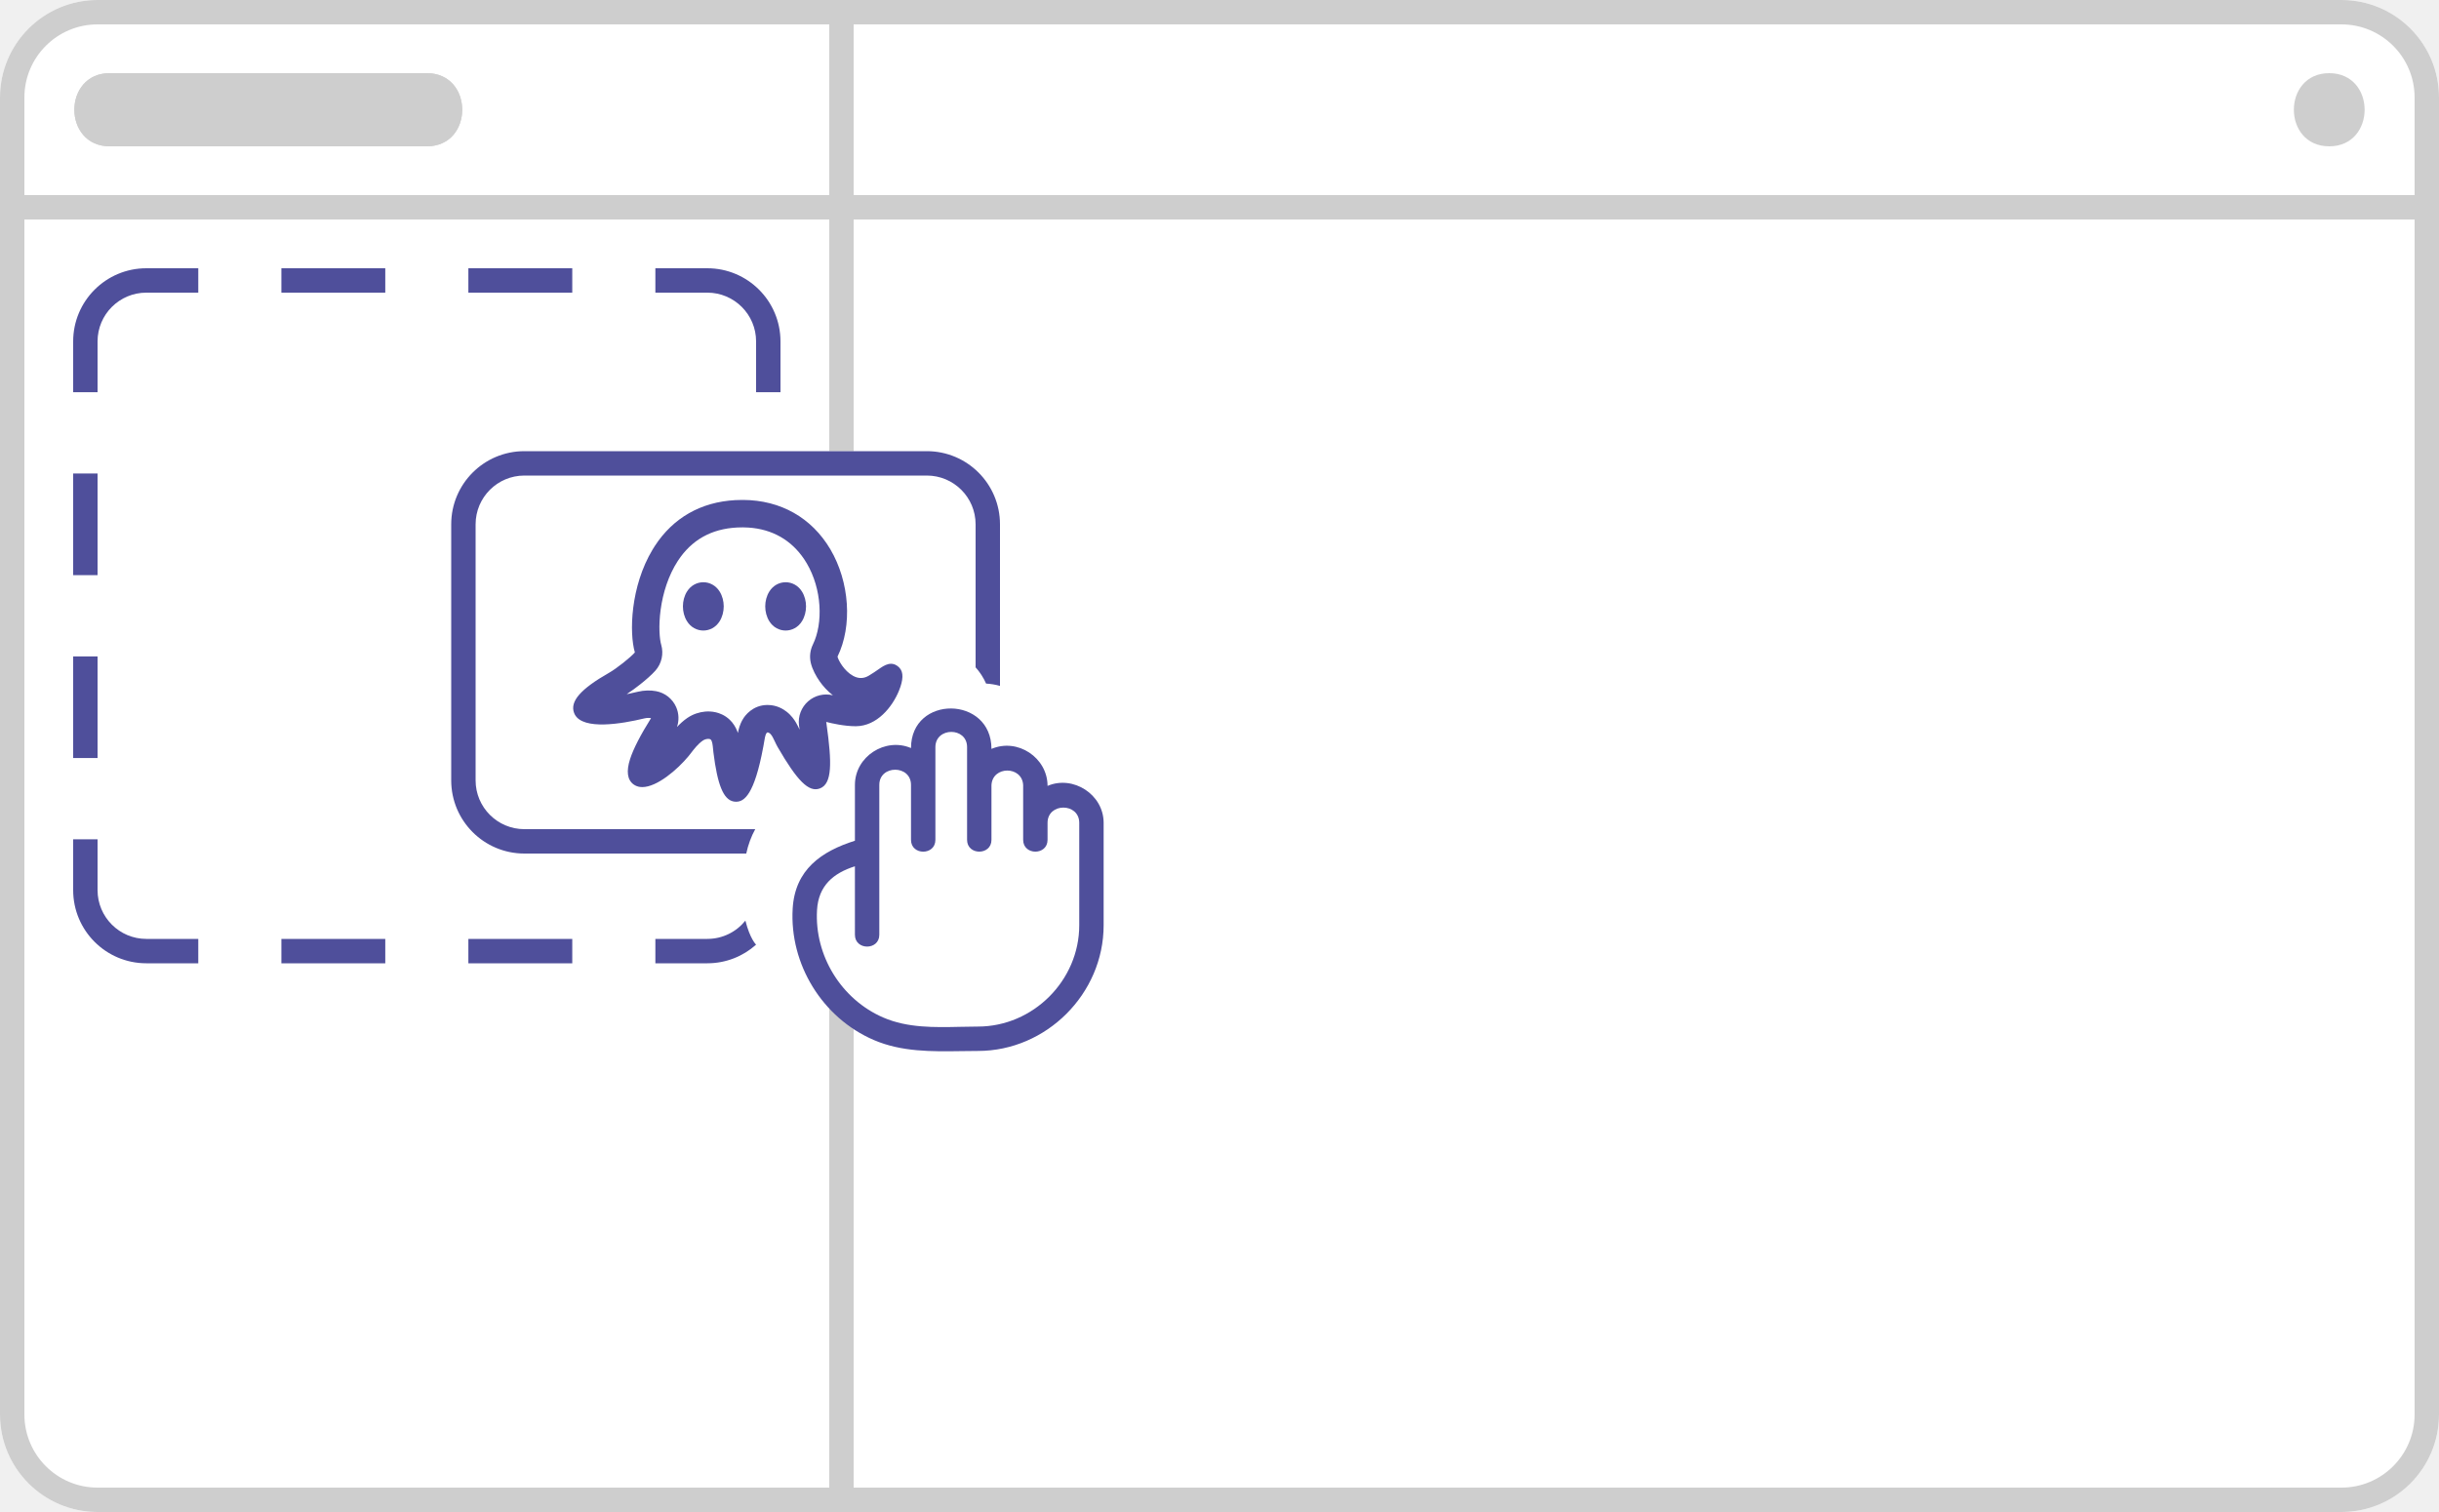
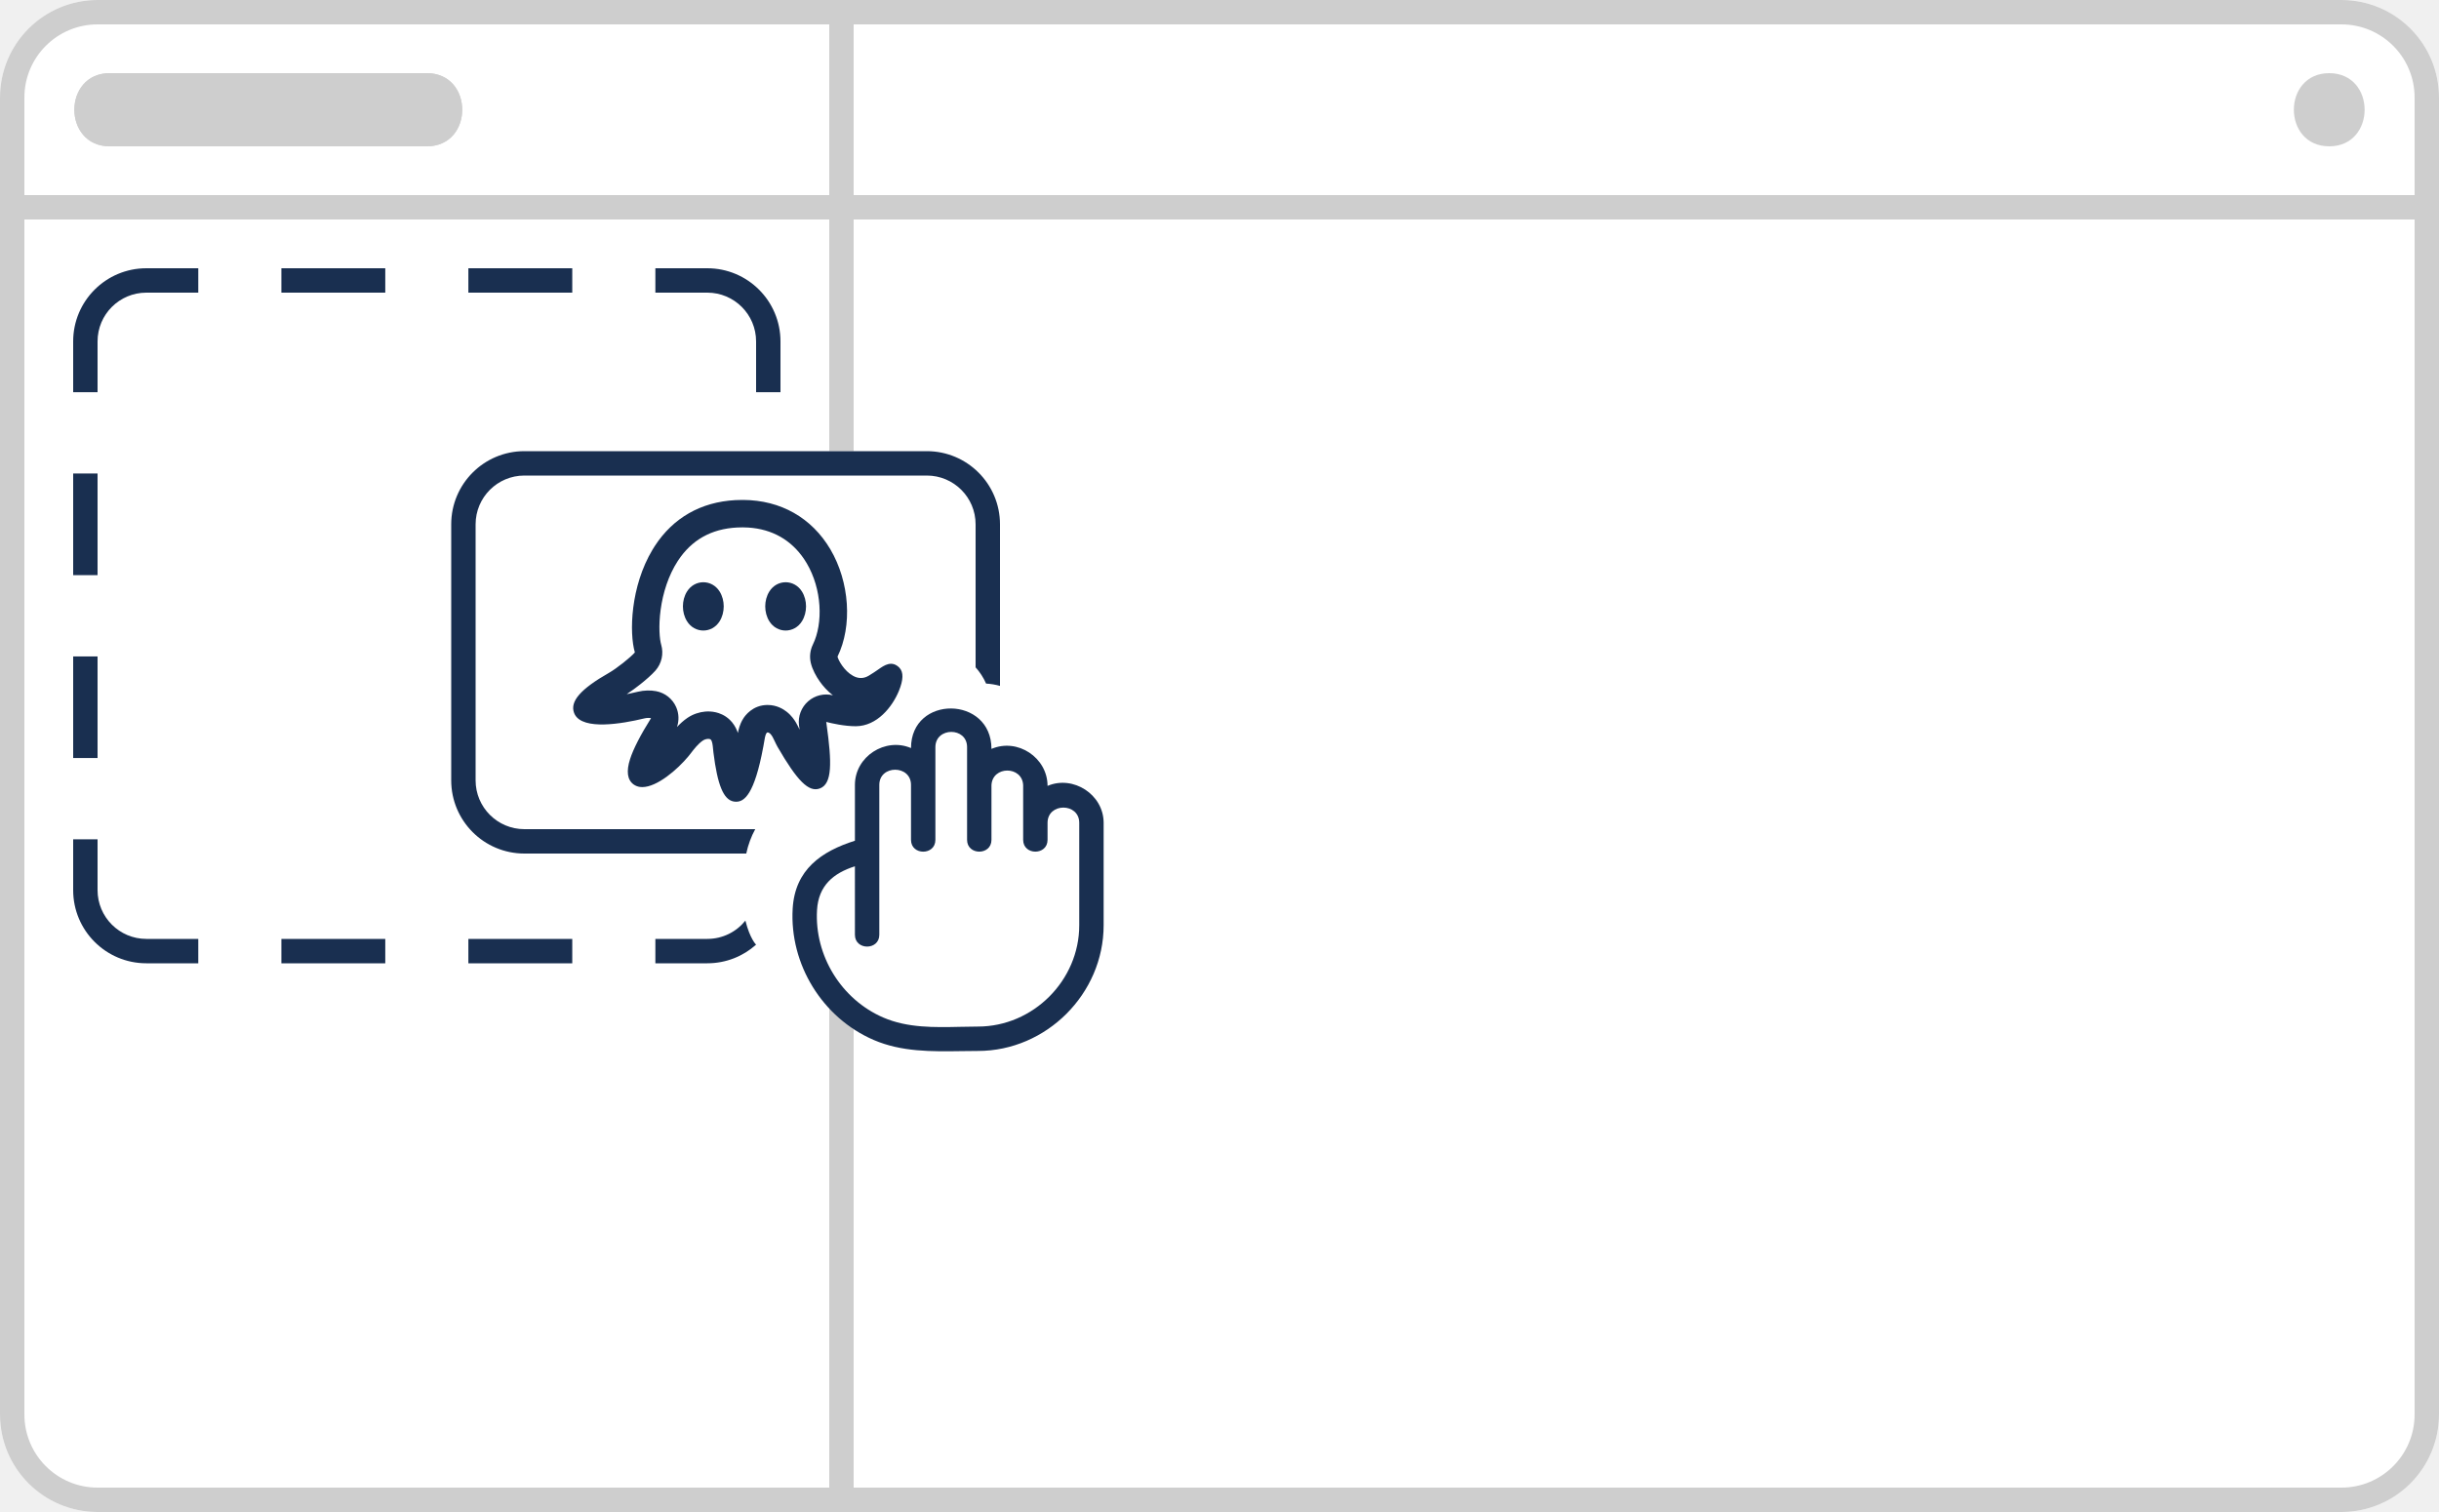
<svg xmlns="http://www.w3.org/2000/svg" width="200" height="124" viewBox="0 0 200 124" fill="none">
  <g clip-path="url(#clip0_7263_160)">
    <path d="M0 8C0 3.582 3.582 0 8 0H192C196.418 0 200 3.582 200 8V116C200 120.418 196.418 124 192 124H8C3.582 124 0 120.418 0 116V8Z" fill="white" />
    <path d="M9 6H35C38.869 6 38.869 12 35 12H9C5.131 12 5.131 6 9 6Z" fill="#CECECE" />
    <path d="M191 6C194.869 6 194.869 12 191 12C187.131 12 187.131 6 191 6Z" fill="#CECECE" />
    <path fill-rule="evenodd" clip-rule="evenodd" d="M0 8C0 3.582 3.582 0 8 0H192C196.418 0 200 3.582 200 8V116C200 120.418 196.418 124 192 124H8C3.582 124 0 120.418 0 116V8ZM198 8C198 4.686 195.314 2 192 2H70V16H198V8ZM2 8C2 4.686 4.686 2 8 2H68V16H2V8ZM35 6H9C5.131 6 5.131 12 9 12H35C38.869 12 38.869 6 35 6ZM2 116C2 119.314 4.686 122 8 122H68V81.289C69 81.951 70 82.32 70 82.32V122H192C195.314 122 198 119.314 198 116V18H70V37H68V18H2V116Z" fill="#CECECE" />
-     <path fill-rule="evenodd" clip-rule="evenodd" d="M16.259 22H12C8.686 22 6 24.686 6 28V32.167H8V28C8 25.791 9.791 24 12 24H16.259V22ZM6 68.833V73C6 76.314 8.686 79 12 79H16.259V77H12C9.791 77 8 75.209 8 73V68.833H6ZM6 62.167H8V53.833H6V62.167ZM6 47.167H8V38.833H6V47.167ZM23.074 22V24H31.593V22H23.074ZM38.407 22V24H46.926V22H38.407ZM53.741 22V24H58C60.209 24 62 25.791 62 28V32.167H64V28C64 24.686 61.314 22 58 22H53.741ZM46.926 79V77H38.407V79H46.926ZM31.593 79V77H23.074V79H31.593Z" fill="#4F4F9B" />
-     <path d="M58 77H53.741V79H58C59.537 79 60.938 78.422 62 77.472C62 77.472 61.5 77 61.123 75.5C60.39 76.415 59.263 77 58 77Z" fill="#4F4F9B" />
-     <path fill-rule="evenodd" clip-rule="evenodd" d="M81.301 61.418C81.301 57.043 74.703 56.976 74.703 61.349C72.598 60.449 70.104 62.035 70.104 64.372V68.948C67.347 69.821 65.188 71.317 65 74.517C64.734 79.077 67.433 83.472 71.644 85.288C73.929 86.273 76.391 86.238 78.834 86.203C79.288 86.196 79.741 86.189 80.192 86.189C85.806 86.189 90.499 81.496 90.499 75.882L90.499 67.471C90.492 65.147 87.993 63.557 85.9 64.451C85.9 62.14 83.447 60.499 81.301 61.418ZM88.499 75.882V67.476C88.493 65.818 85.906 65.813 85.9 67.476V68.877C85.9 70.166 83.9 70.166 83.9 68.877V64.392C83.825 62.793 81.376 62.793 81.301 64.392V68.877C81.301 70.166 79.301 70.166 79.301 68.877V61.269C79.301 59.603 76.709 59.614 76.703 61.271V68.878C76.703 70.168 74.703 70.168 74.703 68.878V64.372C74.703 62.709 72.104 62.709 72.104 64.372V76.663C72.104 77.952 70.104 77.952 70.104 76.663L70.103 71.046C68.337 71.605 67.114 72.632 66.997 74.634C66.779 78.367 68.988 81.965 72.436 83.451C74.417 84.306 76.607 84.258 78.747 84.211C79.232 84.2 79.715 84.189 80.192 84.189C84.717 84.189 88.499 80.407 88.499 75.882Z" fill="#4F4F9B" />
-     <path d="M43 39H76C78.209 39 80 40.791 80 43V54.73C80.352 55.121 80.643 55.567 80.861 56.061C81.249 56.082 81.631 56.147 82 56.251V43C82 39.686 79.314 37 76 37H43C39.686 37 37 39.686 37 43V64C37 67.314 39.686 70 43 70H61.194C61.35 69.271 61.599 68.604 61.93 68H43C40.791 68 39 66.209 39 64V43C39 40.791 40.791 39 43 39Z" fill="#4F4F9B" />
-     <path d="M60.874 41H60.951C64.023 41.021 66.558 42.46 68.089 45.047C69.672 47.728 69.91 51.328 68.677 53.852C68.745 54.15 69.219 55.022 69.945 55.422L70.112 55.503C70.499 55.664 70.872 55.633 71.246 55.41C71.582 55.21 71.835 55.03 72.04 54.89C72.505 54.562 73.14 54.12 73.767 54.775L73.759 54.77C74.096 55.128 74.079 55.762 73.712 56.656C73.166 57.987 71.915 59.545 70.188 59.558C69.258 59.562 68.209 59.325 67.752 59.205C67.76 59.273 67.773 59.341 67.781 59.417C68.217 62.537 68.255 64.294 67.218 64.665C66.322 64.988 65.388 64.065 63.763 61.257C63.716 61.176 63.674 61.095 63.635 61.015L63.523 60.78C63.411 60.541 63.312 60.329 63.175 60.191L63.114 60.137C63.055 60.09 62.994 60.065 62.943 60.065C62.798 60.065 62.721 60.505 62.712 60.558C62.705 60.601 62.697 60.643 62.689 60.685L62.094 61.455L62.595 61.218C61.858 65.193 61.023 65.75 60.358 65.75H60.333L60.16 65.732C59.324 65.576 58.834 64.38 58.502 61.711C58.49 61.614 58.48 61.52 58.472 61.422C58.442 61.108 58.412 60.809 58.293 60.664C58.203 60.558 57.879 60.571 57.631 60.737C57.243 61.001 56.915 61.426 56.625 61.805L56.456 62.018C55.555 63.107 53.881 64.55 52.665 64.55L52.474 64.537C52.288 64.511 52.114 64.444 51.957 64.333C51.441 63.958 51.343 63.256 51.667 62.252C51.936 61.414 52.516 60.286 53.386 58.895C53.25 58.869 53.05 58.865 52.824 58.92C50.976 59.365 47.835 59.894 47.136 58.6L47.077 58.469C46.718 57.525 47.606 56.507 49.952 55.171C50.566 54.822 51.697 53.92 52.06 53.507C51.593 51.911 51.69 48.099 53.513 45.069L53.694 44.779C55.202 42.462 57.474 41.168 60.301 41.015L60.874 41ZM62.595 61.218L62.094 61.455L62.099 61.448L62.596 61.215C62.596 61.216 62.595 61.217 62.595 61.218ZM62.596 61.215L62.099 61.448L62.689 60.685C62.658 60.868 62.627 61.045 62.596 61.215ZM60.874 43.25C58.648 43.25 56.972 44.091 55.806 45.678L55.58 46.005C54.806 47.197 54.362 48.631 54.176 49.985C53.984 51.378 54.095 52.452 54.219 52.875C54.435 53.614 54.258 54.413 53.75 54.992C53.425 55.361 52.914 55.795 52.497 56.126C52.163 56.391 51.765 56.685 51.391 56.926C51.456 56.913 51.522 56.904 51.587 56.891L52.296 56.732C52.829 56.603 53.351 56.599 53.8 56.683C54.532 56.82 55.148 57.309 55.447 57.99C55.676 58.513 55.694 59.095 55.513 59.623C55.754 59.366 56.04 59.098 56.367 58.876L56.379 58.868C56.838 58.56 57.35 58.399 57.828 58.357C58.069 58.337 58.375 58.34 58.708 58.419C58.968 58.481 59.428 58.633 59.841 59.03L60.014 59.215L60.029 59.232C60.277 59.533 60.421 59.853 60.508 60.11C60.528 60.001 60.57 59.803 60.639 59.591C60.681 59.464 60.777 59.188 60.966 58.901C61.076 58.733 61.695 57.815 62.943 57.815C63.695 57.815 64.237 58.158 64.502 58.366C64.902 58.678 65.141 59.039 65.272 59.261C65.402 59.481 65.508 59.714 65.559 59.822C65.562 59.828 65.565 59.833 65.568 59.839C65.563 59.803 65.559 59.766 65.553 59.728C65.551 59.708 65.548 59.687 65.546 59.667C65.547 59.676 65.547 59.677 65.543 59.646C65.541 59.635 65.536 59.608 65.533 59.584C65.529 59.558 65.524 59.524 65.519 59.484C65.427 58.744 65.707 58.006 66.268 57.514C66.823 57.026 67.583 56.843 68.299 57.023C67.83 56.66 67.476 56.247 67.232 55.904C66.929 55.478 66.611 54.908 66.484 54.354C66.369 53.852 66.43 53.327 66.655 52.864C67.516 51.102 67.398 48.304 66.152 46.193L65.935 45.848C64.882 44.288 63.319 43.39 61.361 43.265L60.935 43.25H60.874Z" fill="#4F4F9B" />
-     <path fill-rule="evenodd" clip-rule="evenodd" d="M63.082 48.516C63.716 47.494 65.132 47.495 65.764 48.517C66.207 49.231 66.207 50.23 65.764 50.944C65.131 51.966 63.715 51.966 63.082 50.944C62.639 50.23 62.639 49.23 63.082 48.516Z" fill="#4F4F9B" />
-     <path fill-rule="evenodd" clip-rule="evenodd" d="M56.332 48.516C56.966 47.494 58.382 47.495 59.014 48.517C59.457 49.231 59.457 50.23 59.014 50.944C58.381 51.966 56.965 51.966 56.332 50.944C55.889 50.23 55.889 49.23 56.332 48.516Z" fill="#4F4F9B" />
+     <path fill-rule="evenodd" clip-rule="evenodd" d="M16.259 22H12C8.686 22 6 24.686 6 28V32.167H8V28C8 25.791 9.791 24 12 24H16.259V22ZM6 68.833V73C6 76.314 8.686 79 12 79H16.259V77H12C9.791 77 8 75.209 8 73V68.833H6ZM6 62.167H8V53.833H6V62.167ZM6 47.167H8V38.833H6V47.167ZM23.074 22V24H31.593V22H23.074ZM38.407 22V24H46.926V22H38.407ZM53.741 22V24H58C60.209 24 62 25.791 62 28V32.167H64V28C64 24.686 61.314 22 58 22H53.741ZM46.926 79V77H38.407V79H46.926ZM31.593 79V77H23.074V79H31.593Z" fill="#192F50" />
+     <path d="M58 77H53.741V79H58C59.537 79 60.938 78.422 62 77.472C62 77.472 61.5 77 61.123 75.5C60.39 76.415 59.263 77 58 77Z" fill="#192F50" />
+     <path fill-rule="evenodd" clip-rule="evenodd" d="M81.301 61.418C81.301 57.043 74.703 56.976 74.703 61.349C72.598 60.449 70.104 62.035 70.104 64.372V68.948C67.347 69.821 65.188 71.317 65 74.517C64.734 79.077 67.433 83.472 71.644 85.288C73.929 86.273 76.391 86.238 78.834 86.203C79.288 86.196 79.741 86.189 80.192 86.189C85.806 86.189 90.499 81.496 90.499 75.882L90.499 67.471C90.492 65.147 87.993 63.557 85.9 64.451C85.9 62.14 83.447 60.499 81.301 61.418ZM88.499 75.882V67.476C88.493 65.818 85.906 65.813 85.9 67.476V68.877C85.9 70.166 83.9 70.166 83.9 68.877V64.392C83.825 62.793 81.376 62.793 81.301 64.392V68.877C81.301 70.166 79.301 70.166 79.301 68.877V61.269C79.301 59.603 76.709 59.614 76.703 61.271V68.878C76.703 70.168 74.703 70.168 74.703 68.878V64.372C74.703 62.709 72.104 62.709 72.104 64.372V76.663C72.104 77.952 70.104 77.952 70.104 76.663L70.103 71.046C68.337 71.605 67.114 72.632 66.997 74.634C66.779 78.367 68.988 81.965 72.436 83.451C74.417 84.306 76.607 84.258 78.747 84.211C79.232 84.2 79.715 84.189 80.192 84.189C84.717 84.189 88.499 80.407 88.499 75.882Z" fill="#192F50" />
+     <path d="M43 39H76C78.209 39 80 40.791 80 43V54.73C80.352 55.121 80.643 55.567 80.861 56.061C81.249 56.082 81.631 56.147 82 56.251V43C82 39.686 79.314 37 76 37H43C39.686 37 37 39.686 37 43V64C37 67.314 39.686 70 43 70H61.194C61.35 69.271 61.599 68.604 61.93 68H43C40.791 68 39 66.209 39 64V43C39 40.791 40.791 39 43 39Z" fill="#192F50" />
+     <path d="M60.874 41H60.951C64.023 41.021 66.558 42.46 68.089 45.047C69.672 47.728 69.91 51.328 68.677 53.852C68.745 54.15 69.219 55.022 69.945 55.422L70.112 55.503C70.499 55.664 70.872 55.633 71.246 55.41C71.582 55.21 71.835 55.03 72.04 54.89C72.505 54.562 73.14 54.12 73.767 54.775L73.759 54.77C74.096 55.128 74.079 55.762 73.712 56.656C73.166 57.987 71.915 59.545 70.188 59.558C69.258 59.562 68.209 59.325 67.752 59.205C67.76 59.273 67.773 59.341 67.781 59.417C68.217 62.537 68.255 64.294 67.218 64.665C66.322 64.988 65.388 64.065 63.763 61.257C63.716 61.176 63.674 61.095 63.635 61.015L63.523 60.78C63.411 60.541 63.312 60.329 63.175 60.191L63.114 60.137C63.055 60.09 62.994 60.065 62.943 60.065C62.798 60.065 62.721 60.505 62.712 60.558C62.705 60.601 62.697 60.643 62.689 60.685L62.094 61.455L62.595 61.218C61.858 65.193 61.023 65.75 60.358 65.75H60.333L60.16 65.732C59.324 65.576 58.834 64.38 58.502 61.711C58.49 61.614 58.48 61.52 58.472 61.422C58.442 61.108 58.412 60.809 58.293 60.664C58.203 60.558 57.879 60.571 57.631 60.737C57.243 61.001 56.915 61.426 56.625 61.805L56.456 62.018C55.555 63.107 53.881 64.55 52.665 64.55L52.474 64.537C52.288 64.511 52.114 64.444 51.957 64.333C51.441 63.958 51.343 63.256 51.667 62.252C51.936 61.414 52.516 60.286 53.386 58.895C53.25 58.869 53.05 58.865 52.824 58.92C50.976 59.365 47.835 59.894 47.136 58.6L47.077 58.469C46.718 57.525 47.606 56.507 49.952 55.171C50.566 54.822 51.697 53.92 52.06 53.507C51.593 51.911 51.69 48.099 53.513 45.069L53.694 44.779C55.202 42.462 57.474 41.168 60.301 41.015L60.874 41ZM62.595 61.218L62.094 61.455L62.099 61.448L62.596 61.215C62.596 61.216 62.595 61.217 62.595 61.218ZM62.596 61.215L62.099 61.448L62.689 60.685C62.658 60.868 62.627 61.045 62.596 61.215ZM60.874 43.25C58.648 43.25 56.972 44.091 55.806 45.678L55.58 46.005C54.806 47.197 54.362 48.631 54.176 49.985C53.984 51.378 54.095 52.452 54.219 52.875C54.435 53.614 54.258 54.413 53.75 54.992C53.425 55.361 52.914 55.795 52.497 56.126C52.163 56.391 51.765 56.685 51.391 56.926C51.456 56.913 51.522 56.904 51.587 56.891L52.296 56.732C52.829 56.603 53.351 56.599 53.8 56.683C54.532 56.82 55.148 57.309 55.447 57.99C55.676 58.513 55.694 59.095 55.513 59.623C55.754 59.366 56.04 59.098 56.367 58.876L56.379 58.868C56.838 58.56 57.35 58.399 57.828 58.357C58.069 58.337 58.375 58.34 58.708 58.419C58.968 58.481 59.428 58.633 59.841 59.03L60.014 59.215L60.029 59.232C60.277 59.533 60.421 59.853 60.508 60.11C60.528 60.001 60.57 59.803 60.639 59.591C60.681 59.464 60.777 59.188 60.966 58.901C61.076 58.733 61.695 57.815 62.943 57.815C63.695 57.815 64.237 58.158 64.502 58.366C64.902 58.678 65.141 59.039 65.272 59.261C65.402 59.481 65.508 59.714 65.559 59.822C65.562 59.828 65.565 59.833 65.568 59.839C65.563 59.803 65.559 59.766 65.553 59.728C65.551 59.708 65.548 59.687 65.546 59.667C65.547 59.676 65.547 59.677 65.543 59.646C65.541 59.635 65.536 59.608 65.533 59.584C65.529 59.558 65.524 59.524 65.519 59.484C65.427 58.744 65.707 58.006 66.268 57.514C66.823 57.026 67.583 56.843 68.299 57.023C67.83 56.66 67.476 56.247 67.232 55.904C66.929 55.478 66.611 54.908 66.484 54.354C66.369 53.852 66.43 53.327 66.655 52.864C67.516 51.102 67.398 48.304 66.152 46.193L65.935 45.848C64.882 44.288 63.319 43.39 61.361 43.265L60.935 43.25H60.874Z" fill="#192F50" />
+     <path fill-rule="evenodd" clip-rule="evenodd" d="M63.082 48.516C63.716 47.494 65.132 47.495 65.764 48.517C66.207 49.231 66.207 50.23 65.764 50.944C65.131 51.966 63.715 51.966 63.082 50.944C62.639 50.23 62.639 49.23 63.082 48.516Z" fill="#192F50" />
+     <path fill-rule="evenodd" clip-rule="evenodd" d="M56.332 48.516C56.966 47.494 58.382 47.495 59.014 48.517C59.457 49.231 59.457 50.23 59.014 50.944C58.381 51.966 56.965 51.966 56.332 50.944C55.889 50.23 55.889 49.23 56.332 48.516Z" fill="#192F50" />
  </g>
  <defs>
    <clipPath id="clip0_7263_160">
      <rect width="200" height="124" fill="white" />
    </clipPath>
  </defs>
</svg>
